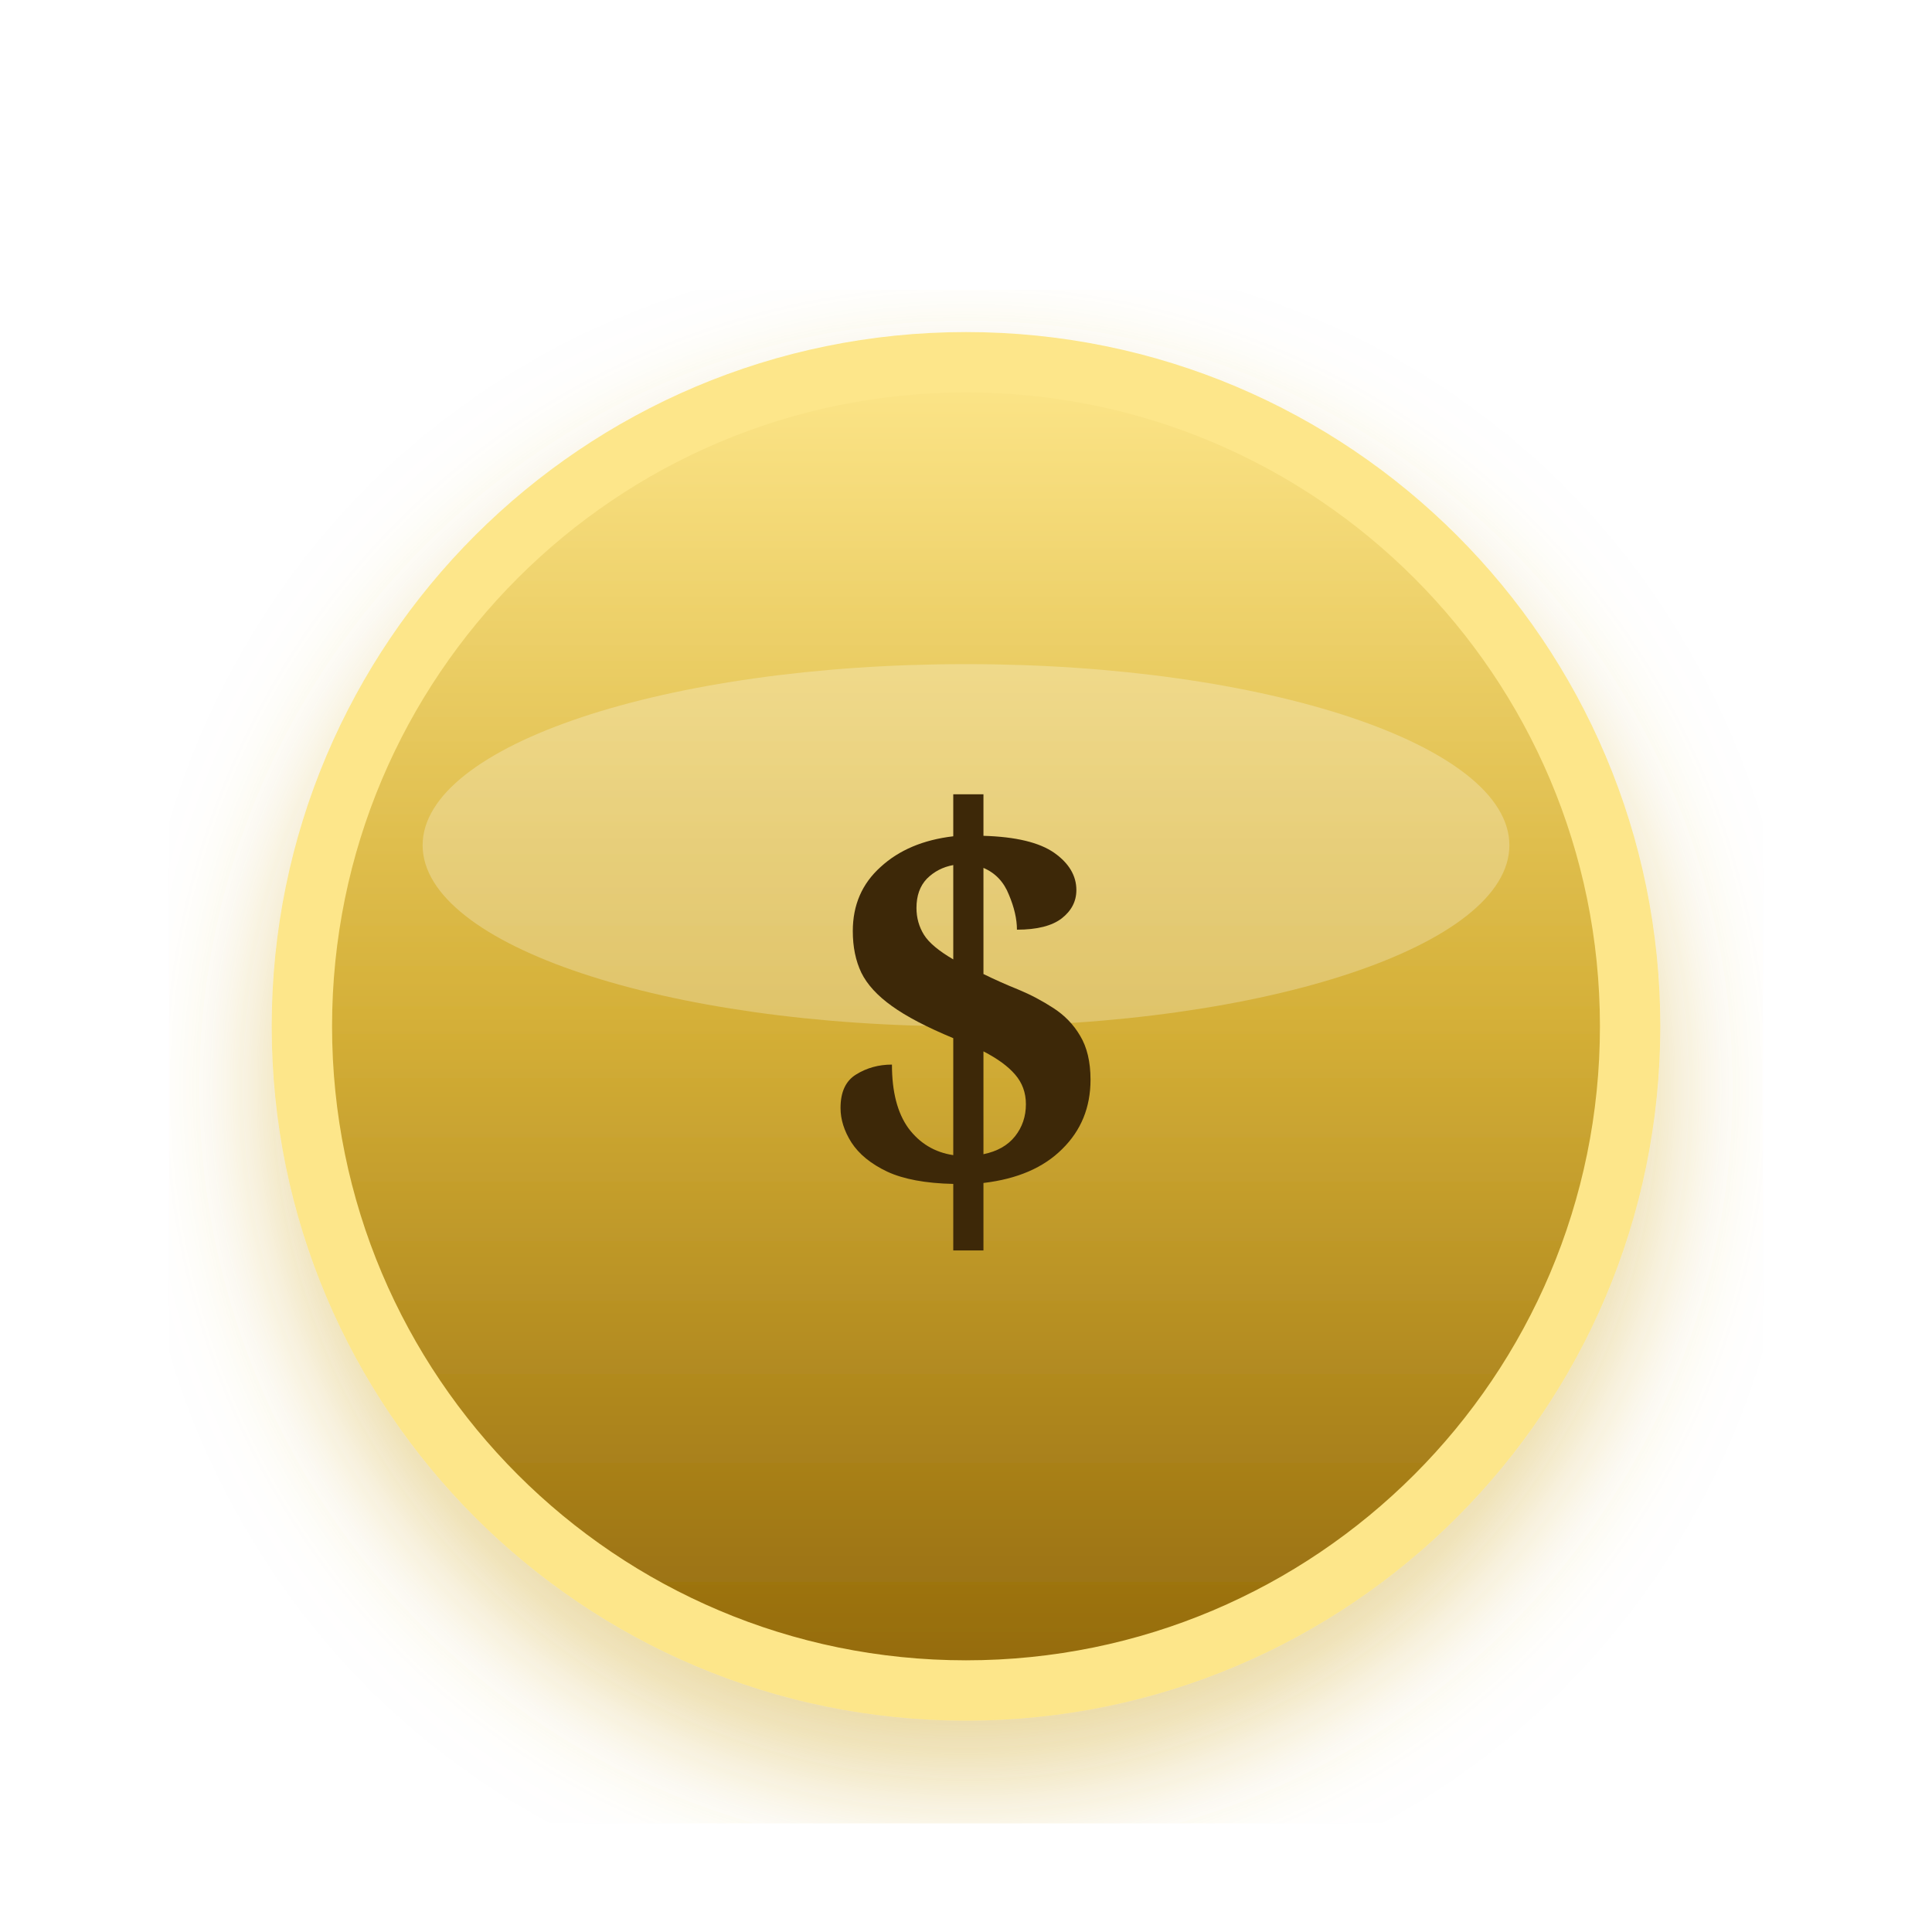
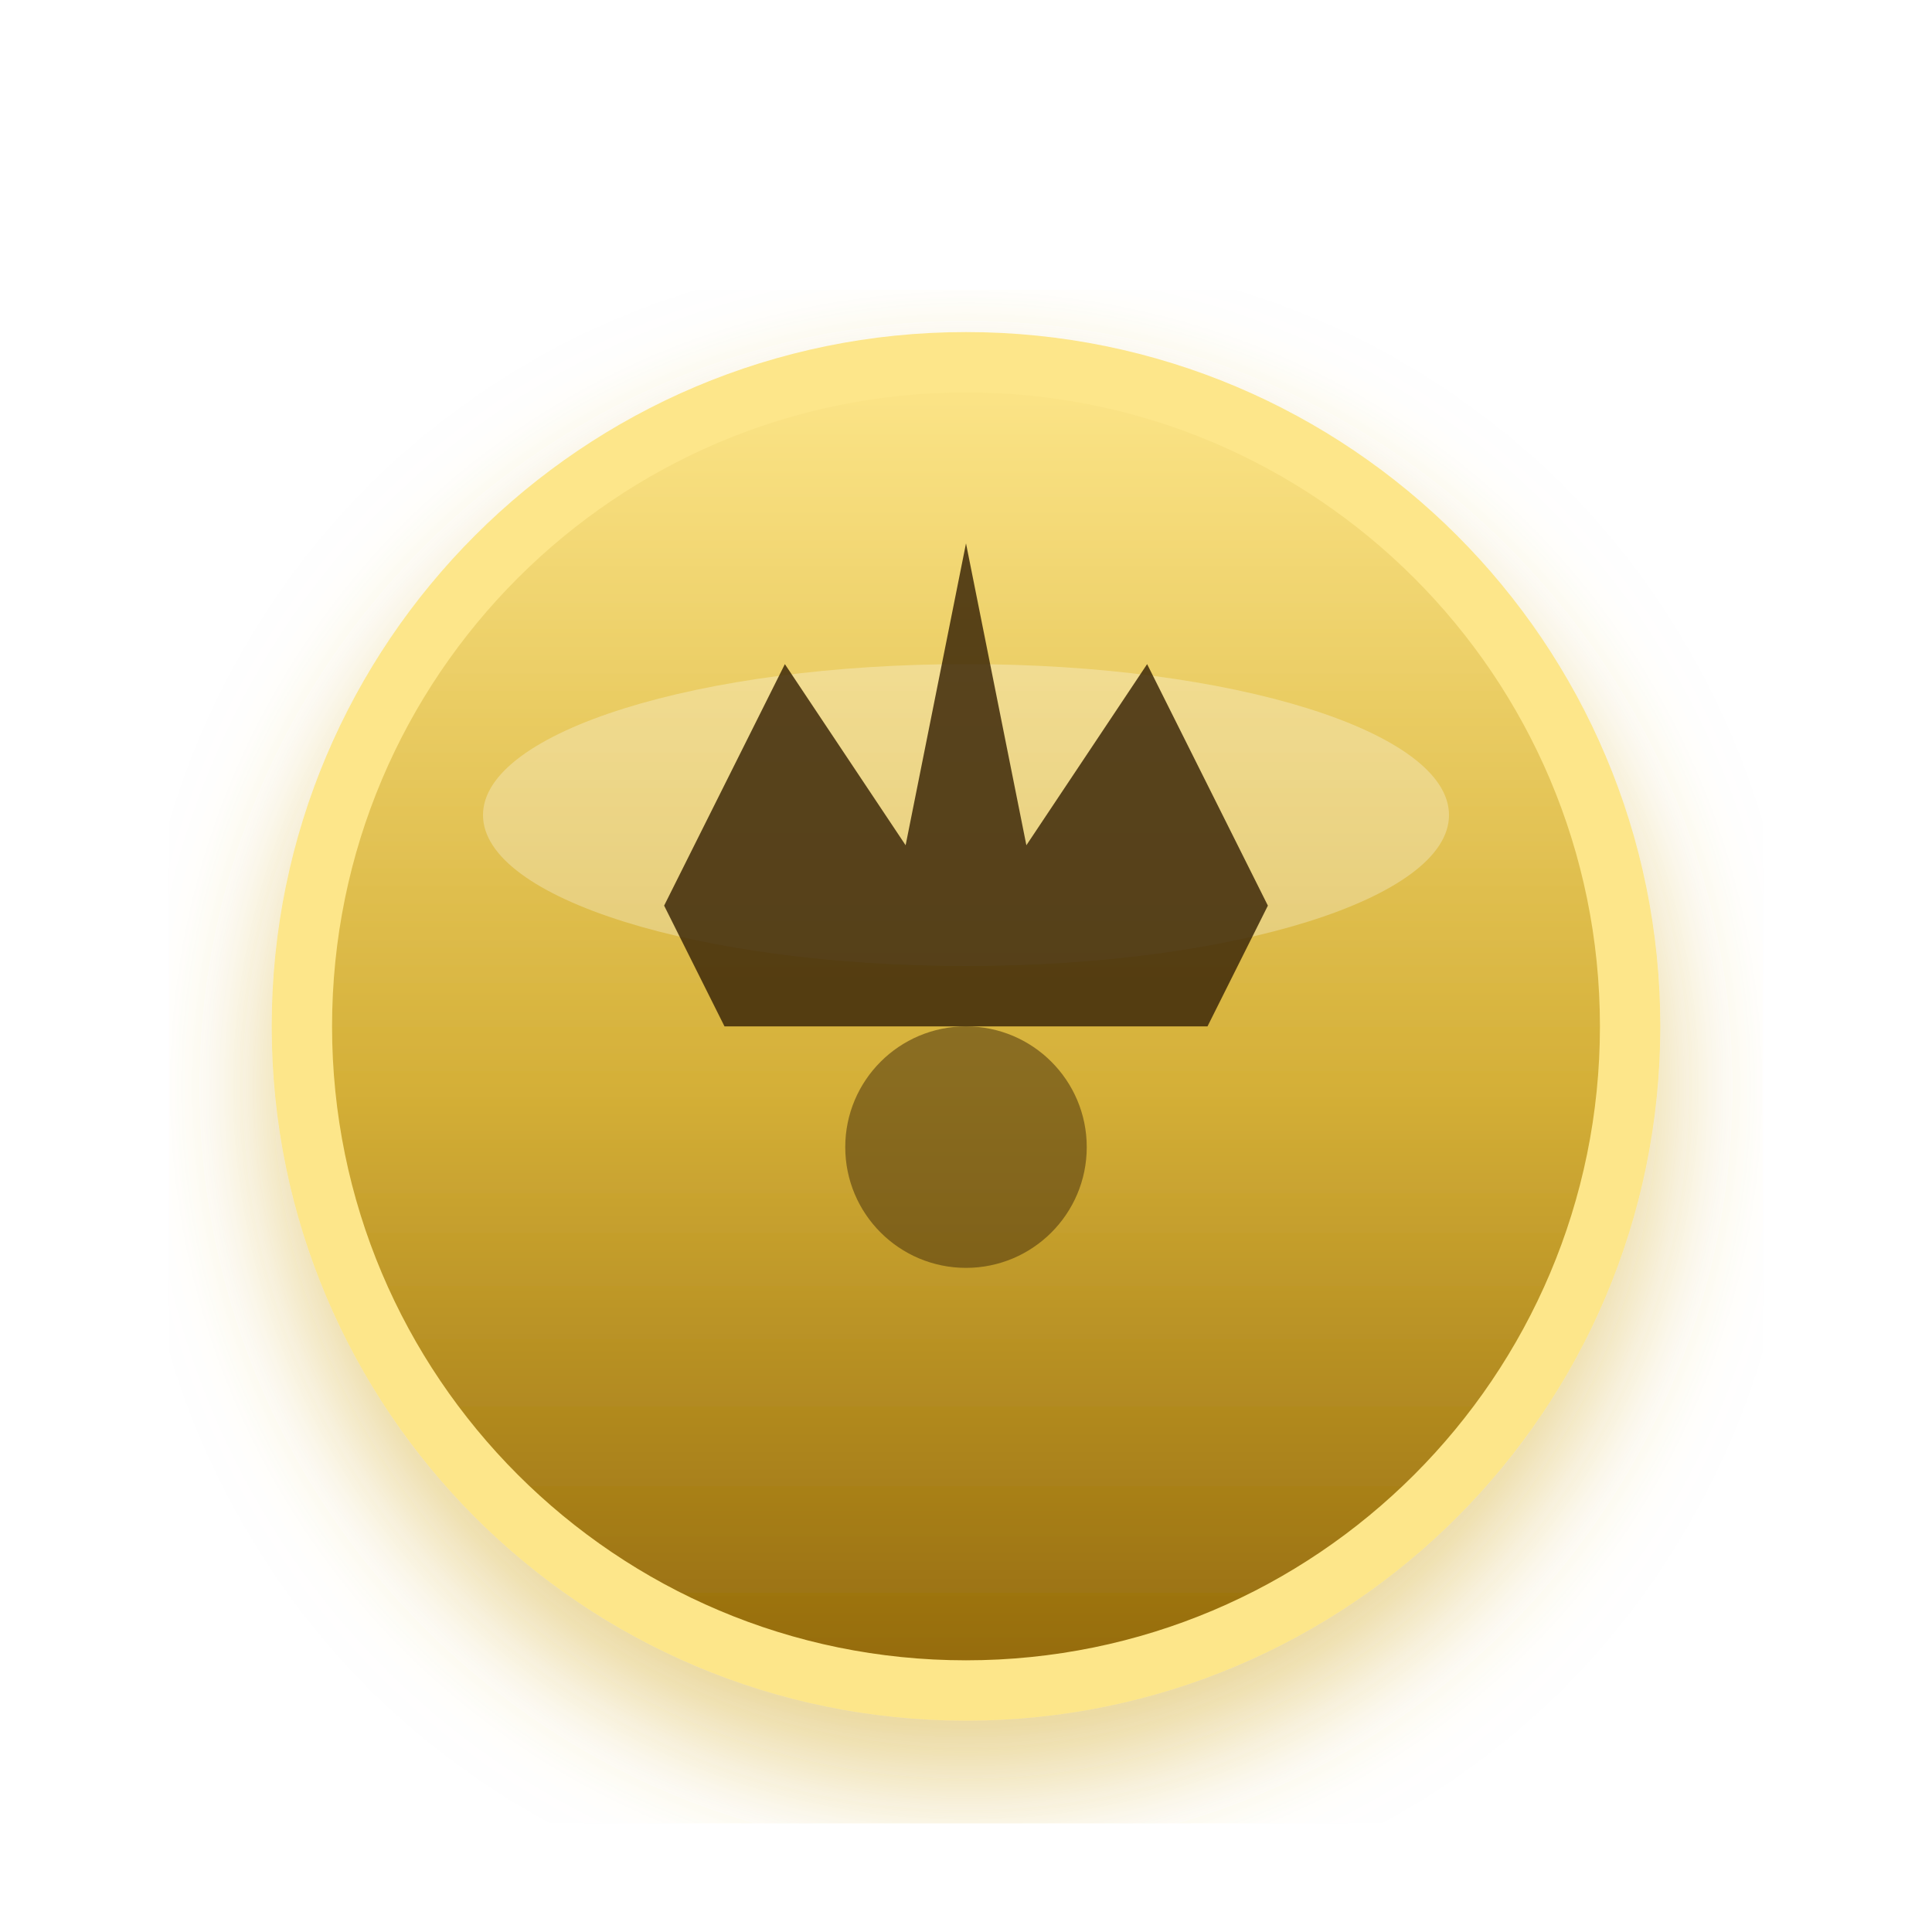
<svg xmlns="http://www.w3.org/2000/svg" viewBox="0 0 64 64">
  <defs>
    <linearGradient id="g" x1="0" y1="0" x2="0" y2="1">
      <stop offset="0%" stop-color="#fde68a" />
-       <stop offset="50%" stop-color="#d4af37" />
+       <stop offset="55%" stop-color="#d4af37" />
      <stop offset="100%" stop-color="#92680a" />
    </linearGradient>
    <filter id="gl">
-       <feDropShadow dx="0" dy="2" stdDeviation="2" flood-color="#d4af37" flood-opacity="0.5" />
+       <feDropShadow dx="0" dy="2" stdDeviation="2" flood-color="#d4af37" flood-opacity="0.55" />
    </filter>
  </defs>
  <circle cx="32" cy="34" r="22" fill="url(#g)" stroke="#fde68a" stroke-width="2" filter="url(#gl)" />
-   <ellipse cx="32" cy="28" rx="18" ry="6" fill="rgba(255,255,255,0.25)" />
-   <text x="32" y="40" text-anchor="middle" fill="#3d2808" font-family="Georgia,serif" font-size="18" font-weight="bold">$</text>
+   <ellipse cx="32" cy="27" rx="16" ry="5" fill="rgba(255,255,255,0.28)" />
+   <path d="M22 30 L26 22 L30 28 L32 18 L34 28 L38 22 L42 30 L40 34 L24 34 Z" fill="#3d2808" opacity="0.85" />
+   <circle cx="32" cy="38" r="4" fill="#3d2808" opacity="0.5" />
</svg>
